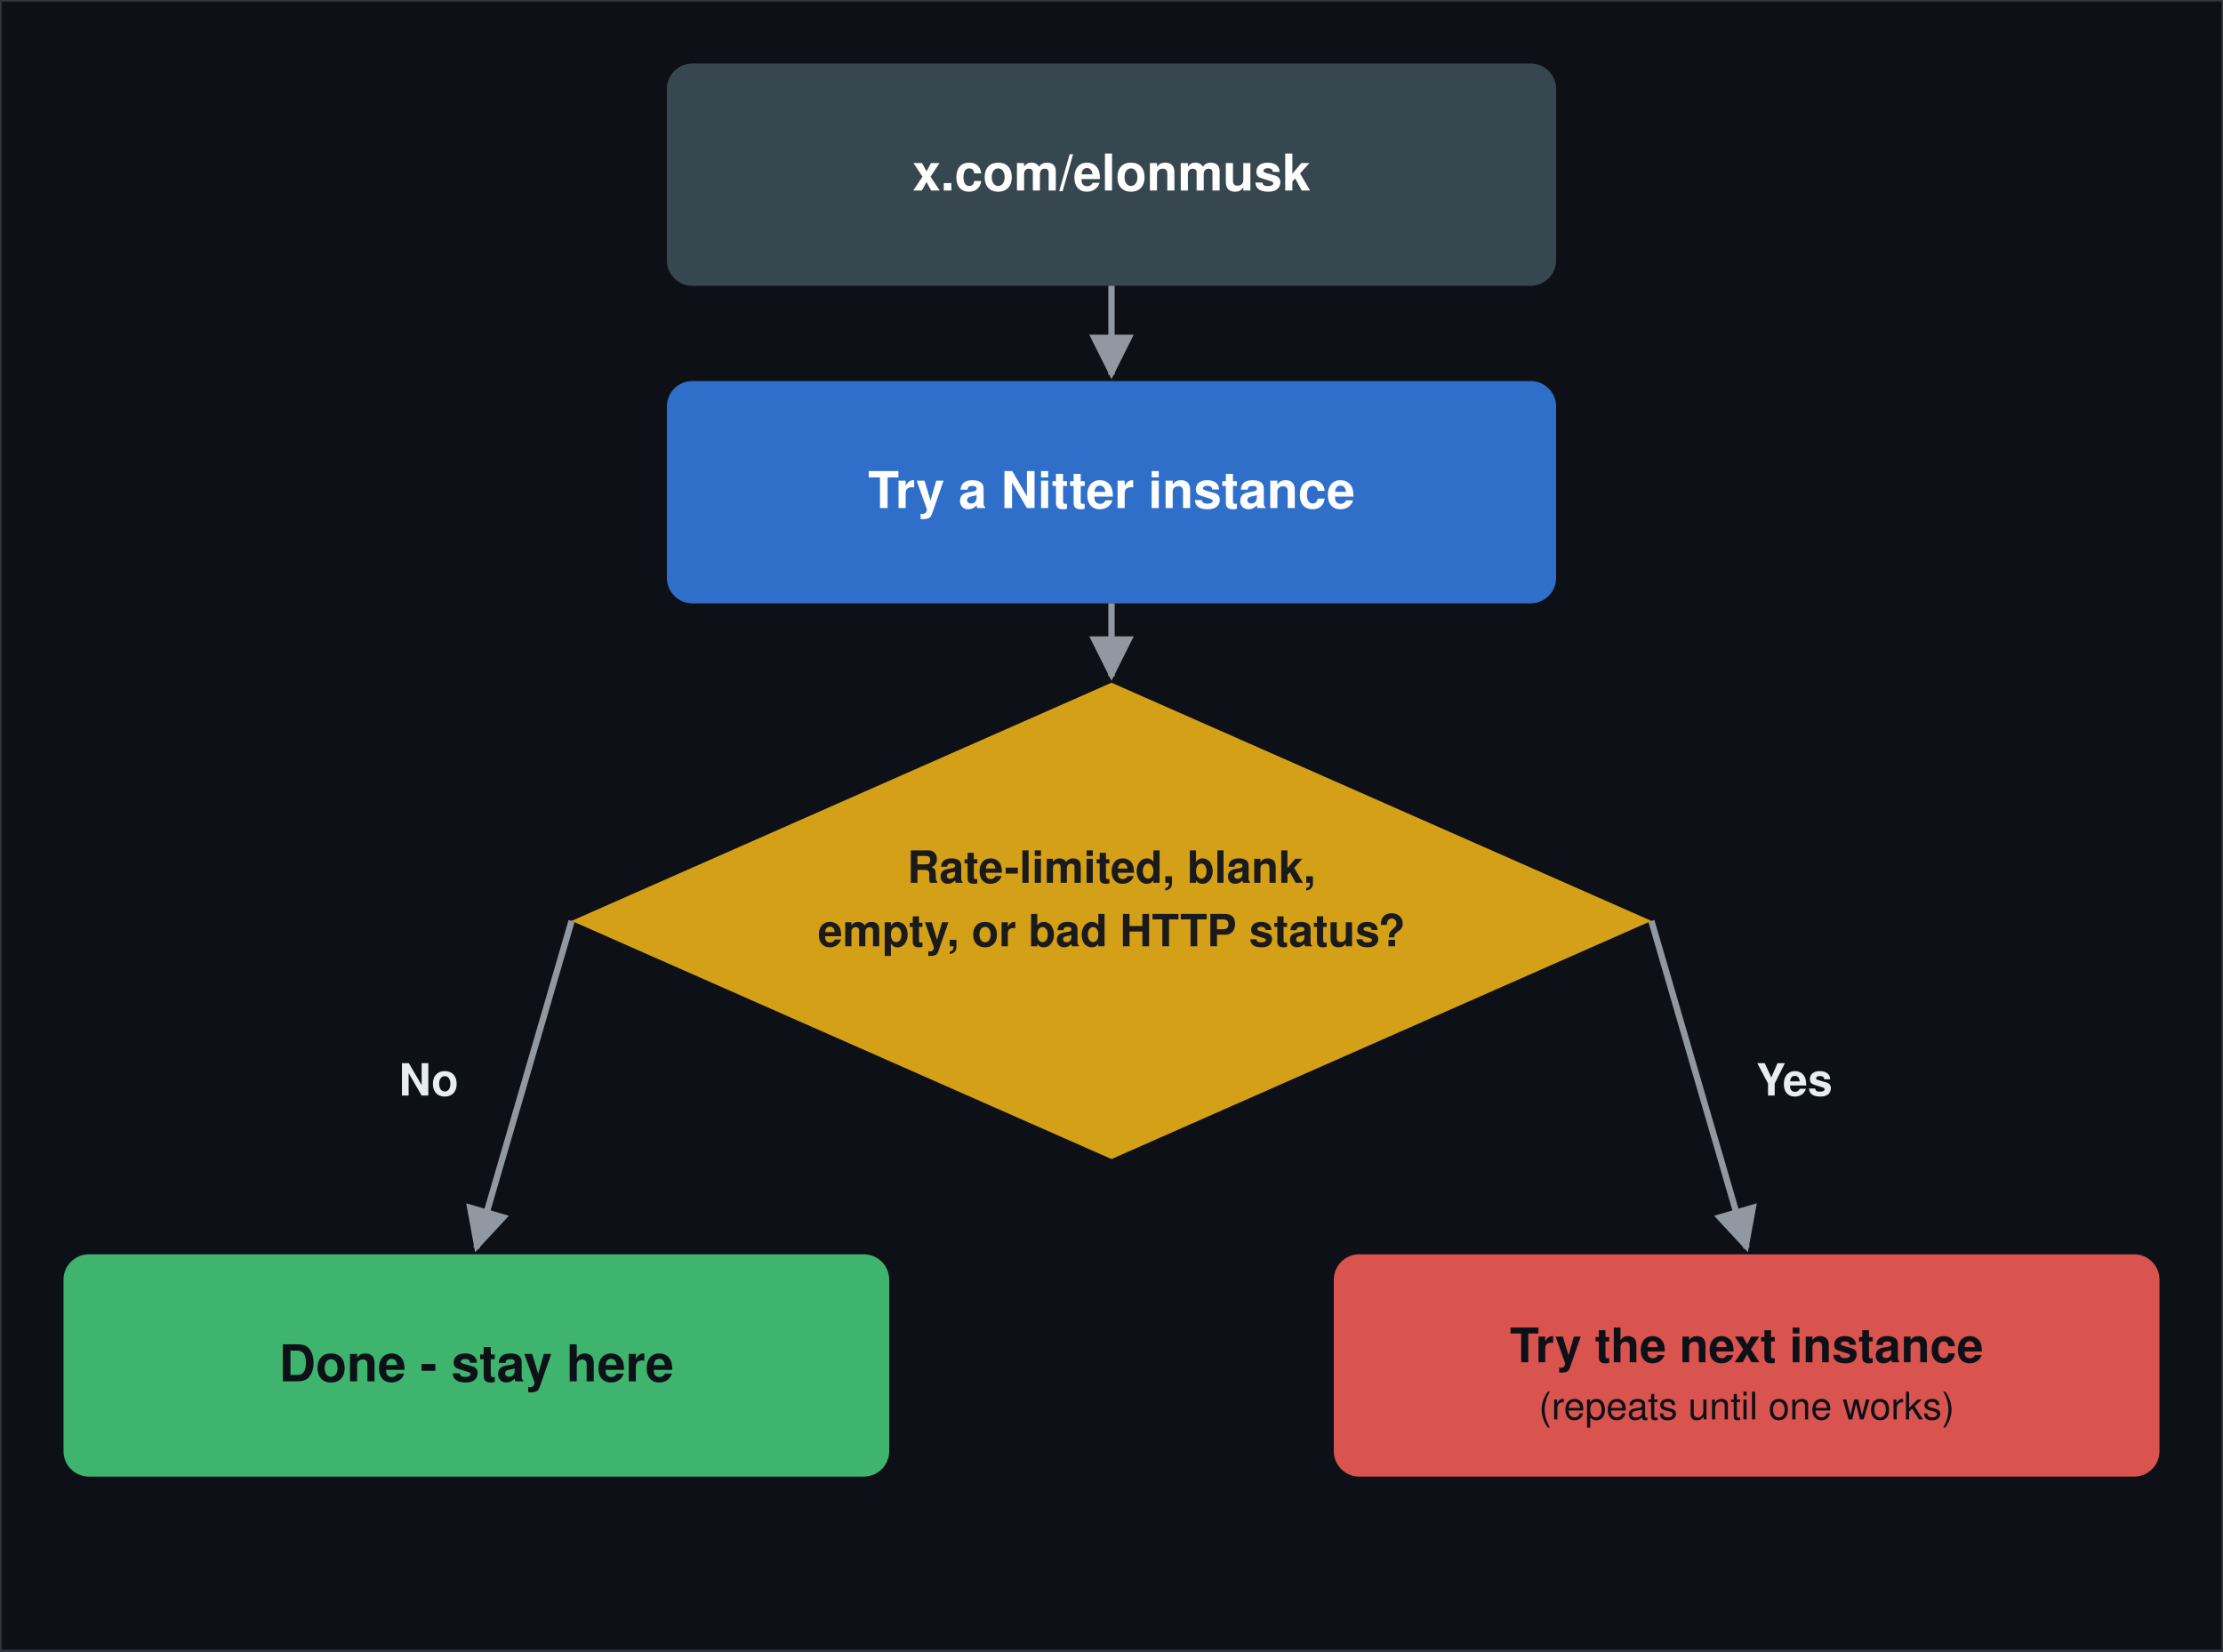
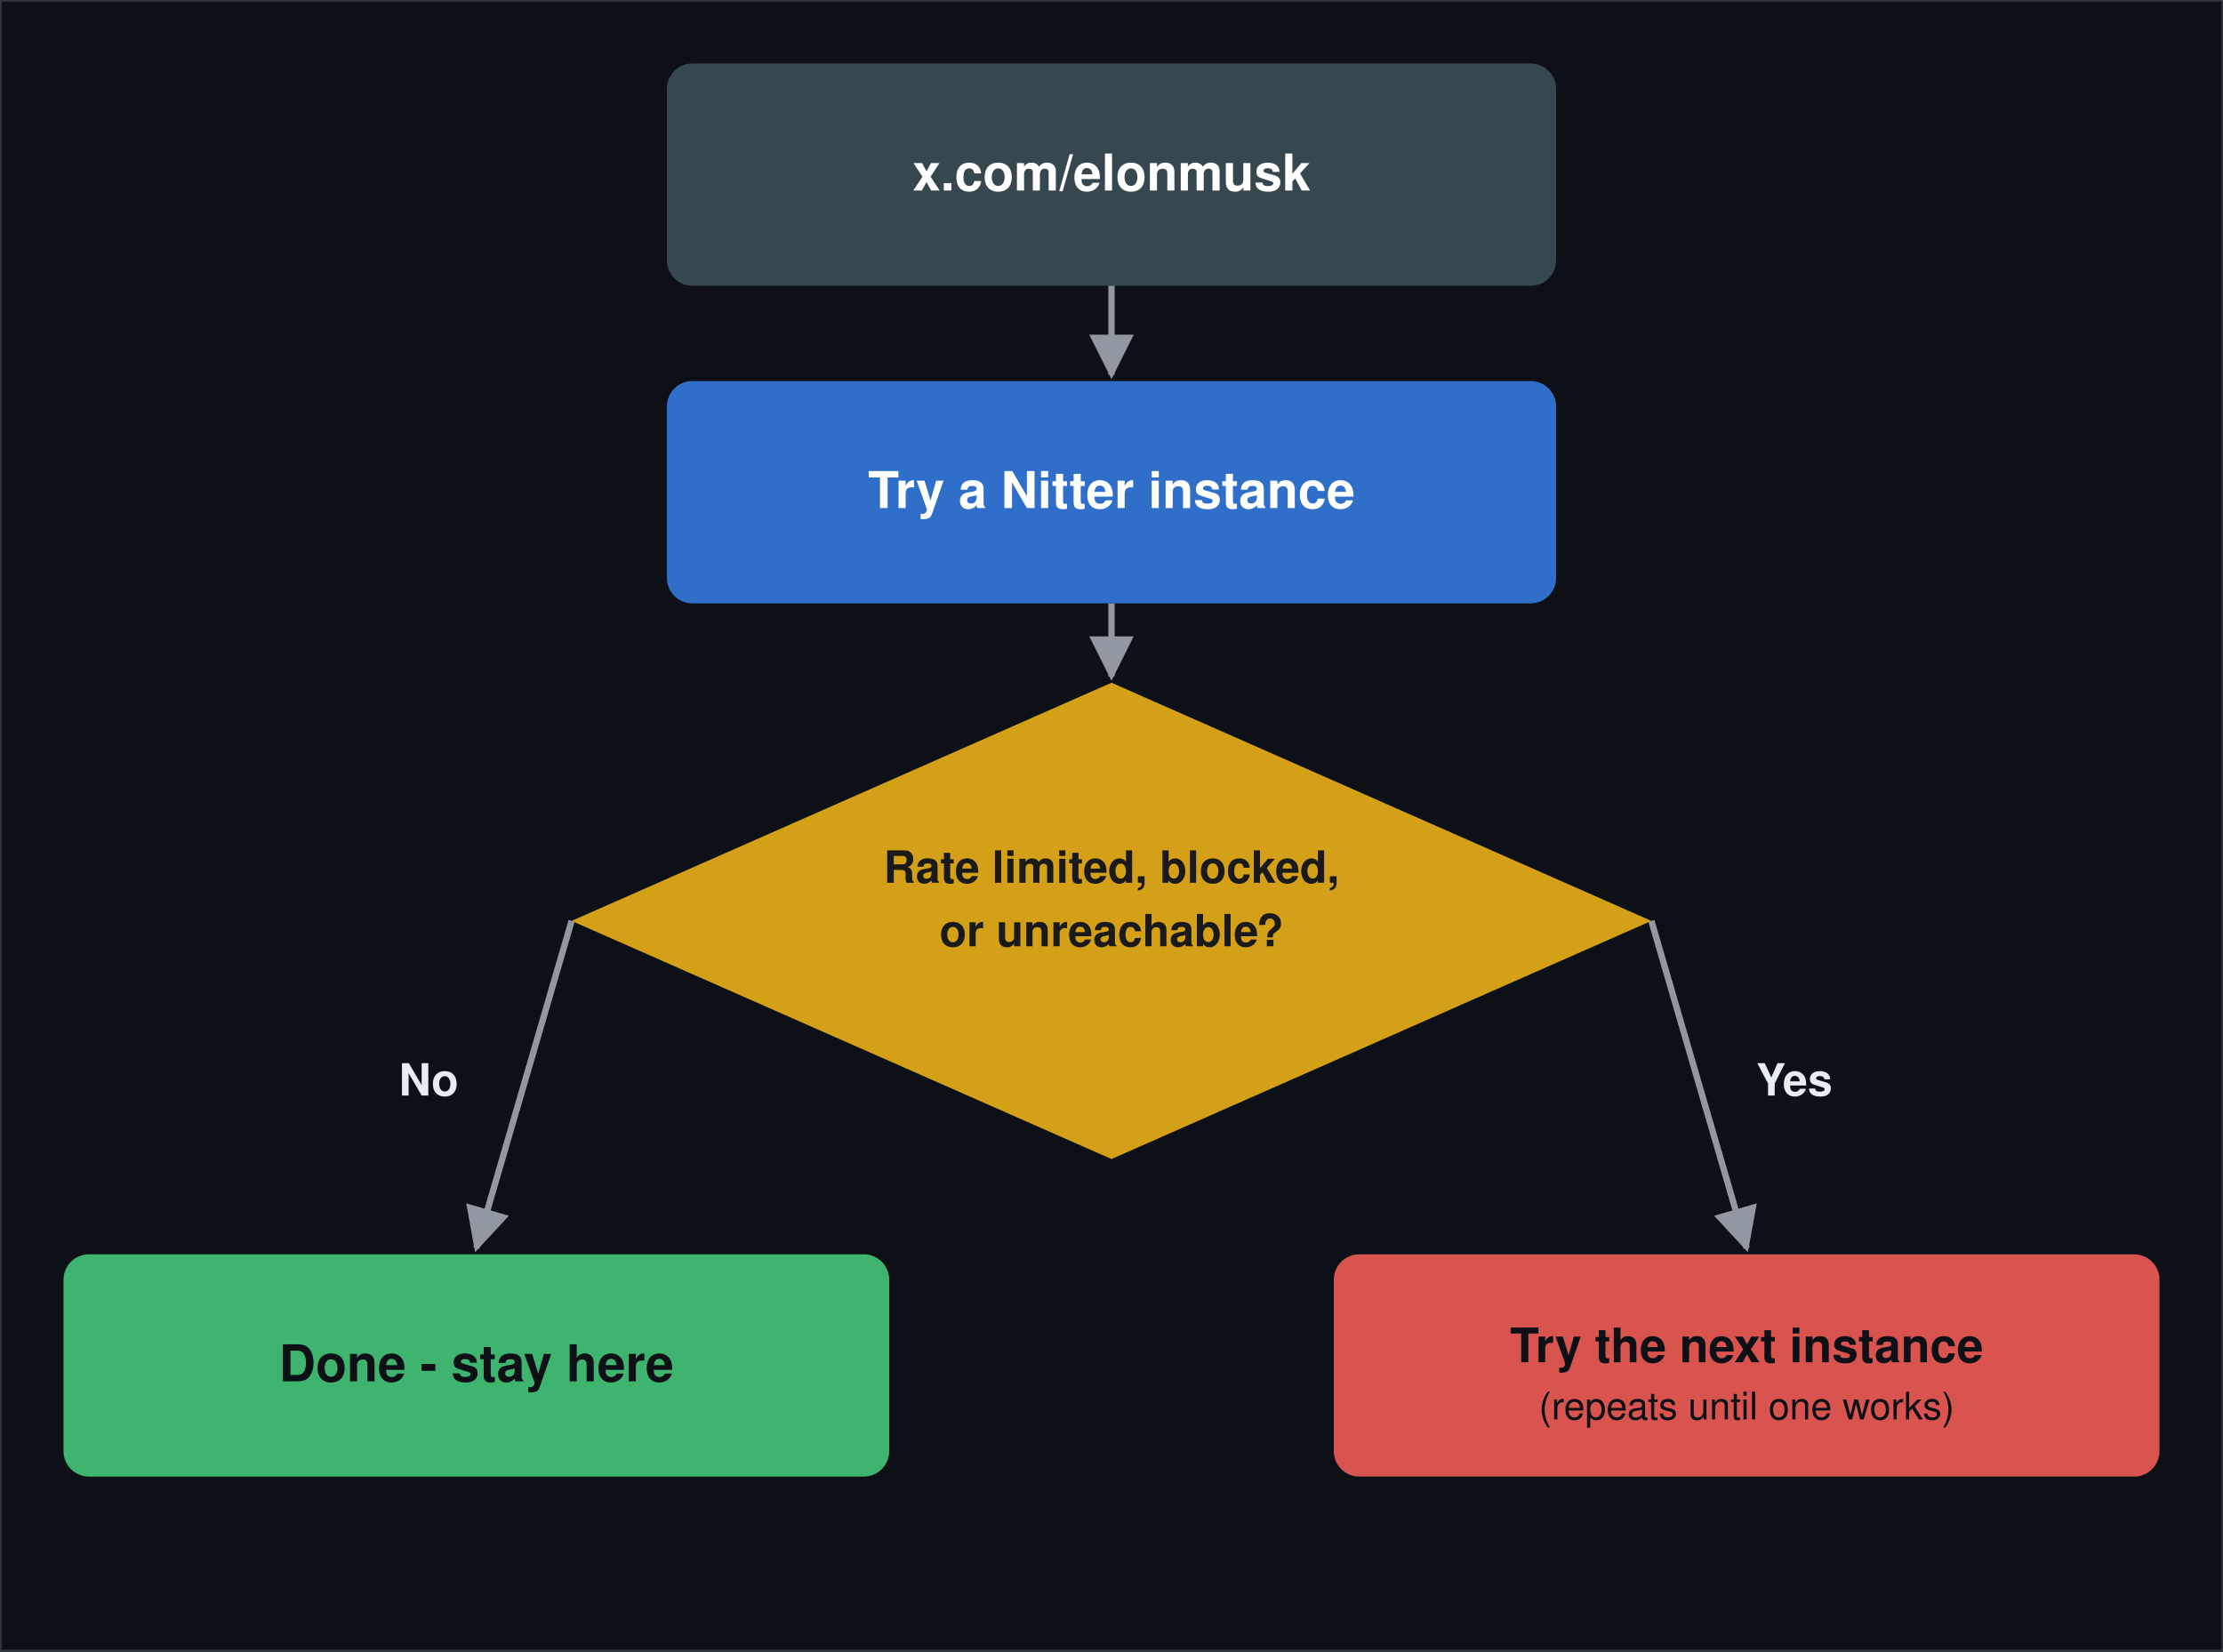
<svg xmlns="http://www.w3.org/2000/svg" viewBox="0 0 700 520" font-family="Helvetica, Arial, sans-serif">
  <defs>
    <marker id="arrow" viewBox="0 0 10 10" refX="9" refY="5" markerWidth="7" markerHeight="7" orient="auto-start-reverse">
      <path d="M 0 0 L 10 5 L 0 10 z" fill="#9198a1" />
    </marker>
  </defs>
  <rect x="0" y="0" width="700" height="520" fill="#0d1117" stroke="#30363d" stroke-width="1" />
  <rect x="210" y="20" width="280" height="70" rx="8" fill="#37474f" />
  <text x="350" y="60" text-anchor="middle" fill="#ffffff" font-size="16" font-weight="bold">x.com/elonmusk</text>
  <line x1="350" y1="90" x2="350" y2="118" stroke="#9198a1" stroke-width="2" marker-end="url(#arrow)" />
  <rect x="210" y="120" width="280" height="70" rx="8" fill="#2f6fc9" />
  <text x="350" y="160" text-anchor="middle" fill="#ffffff" font-size="16" font-weight="bold">Try a Nitter instance</text>
  <line x1="350" y1="190" x2="350" y2="213" stroke="#9198a1" stroke-width="2" marker-end="url(#arrow)" />
  <polygon points="350,215 520,290 350,365 180,290" fill="#d4a017" />
-   <text x="350" y="278" text-anchor="middle" fill="#1a1a1a" font-size="14" font-weight="bold">Rate-limited, blank,</text>
-   <text x="350" y="298" text-anchor="middle" fill="#1a1a1a" font-size="14" font-weight="bold">empty, or bad HTTP status?</text>
+   <text x="350" y="278" text-anchor="middle" fill="#1a1a1a" font-size="14" font-weight="bold">Rate limited, blocked,</text>
+   <text x="350" y="298" text-anchor="middle" fill="#1a1a1a" font-size="14" font-weight="bold">or unreachable?</text>
  <line x1="180" y1="290" x2="150" y2="393" stroke="#9198a1" stroke-width="2" marker-end="url(#arrow)" />
  <text x="135" y="345" text-anchor="middle" fill="#e6edf3" font-size="14" font-weight="bold">No</text>
  <line x1="520" y1="290" x2="550" y2="393" stroke="#9198a1" stroke-width="2" marker-end="url(#arrow)" />
  <text x="565" y="345" text-anchor="middle" fill="#e6edf3" font-size="14" font-weight="bold">Yes</text>
  <rect x="20" y="395" width="260" height="70" rx="8" fill="#3fb46f" />
  <text x="150" y="435" text-anchor="middle" fill="#0d1117" font-size="16" font-weight="bold">Done - stay here</text>
  <rect x="420" y="395" width="260" height="70" rx="8" fill="#d9534f" />
  <text x="550" y="429" text-anchor="middle" fill="#0d1117" font-size="15" font-weight="bold">Try the next instance</text>
  <text x="550" y="447" text-anchor="middle" fill="#0d1117" font-size="12">(repeats until one works)</text>
</svg>
